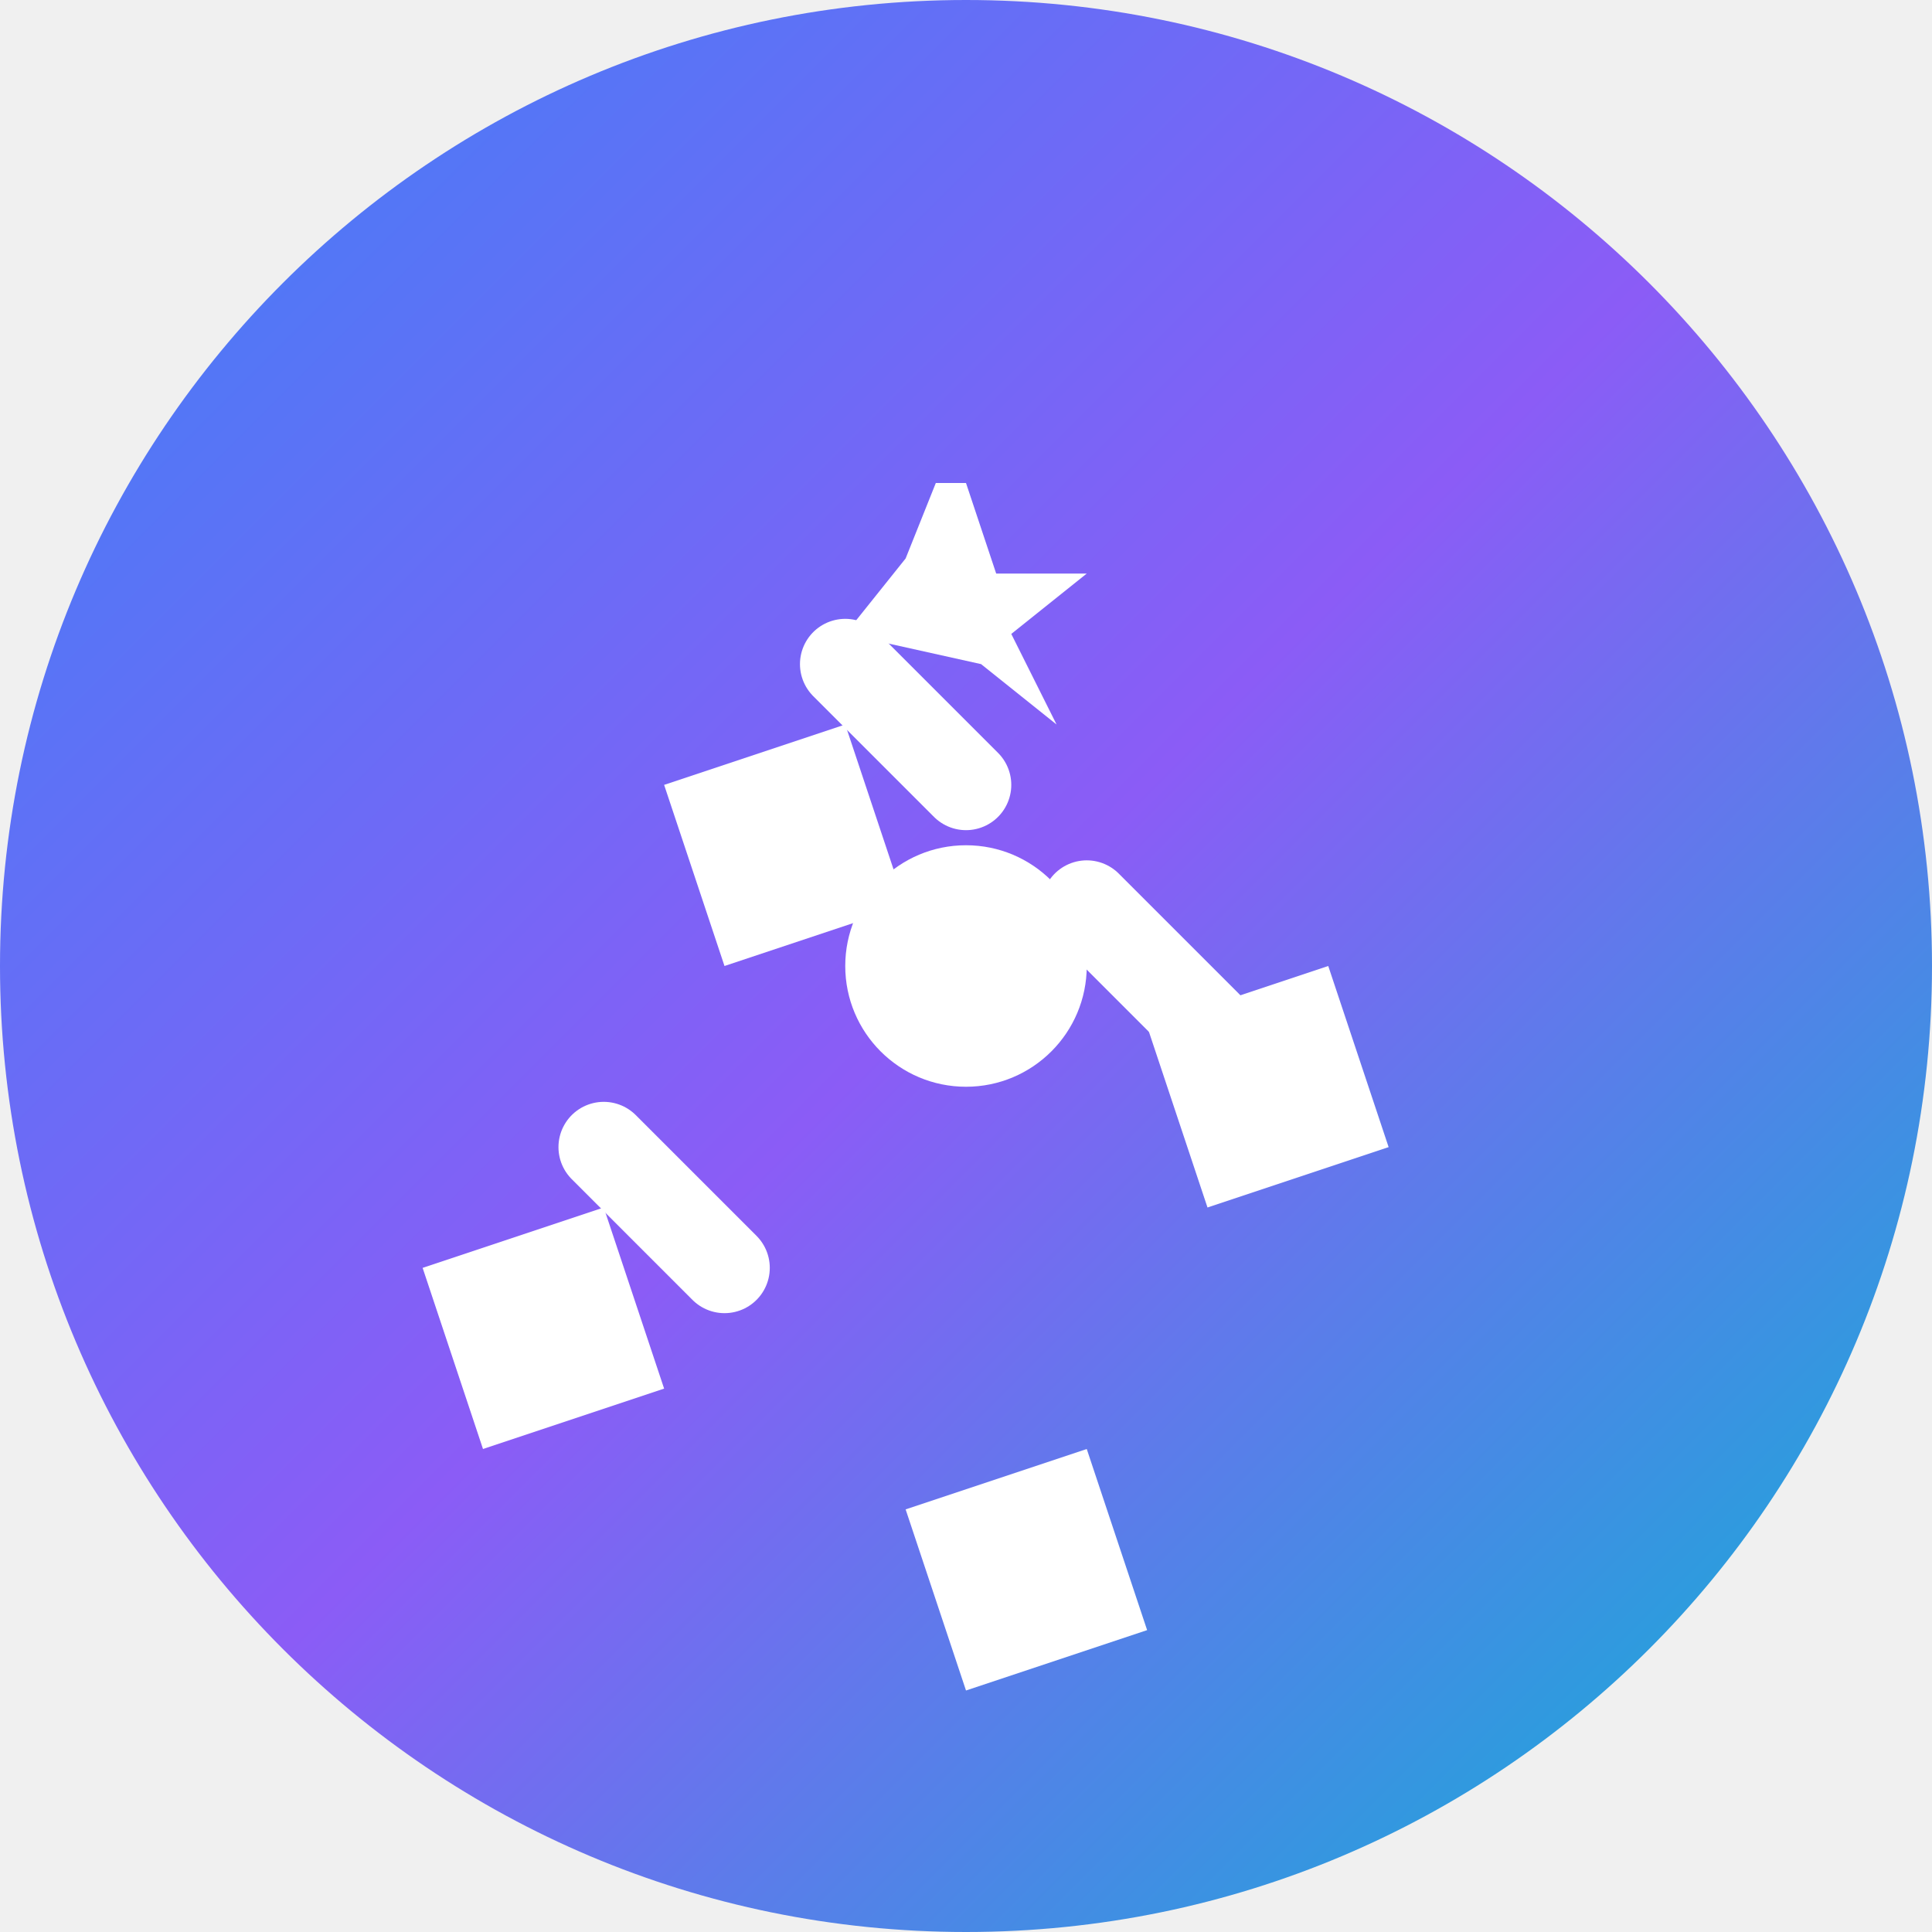
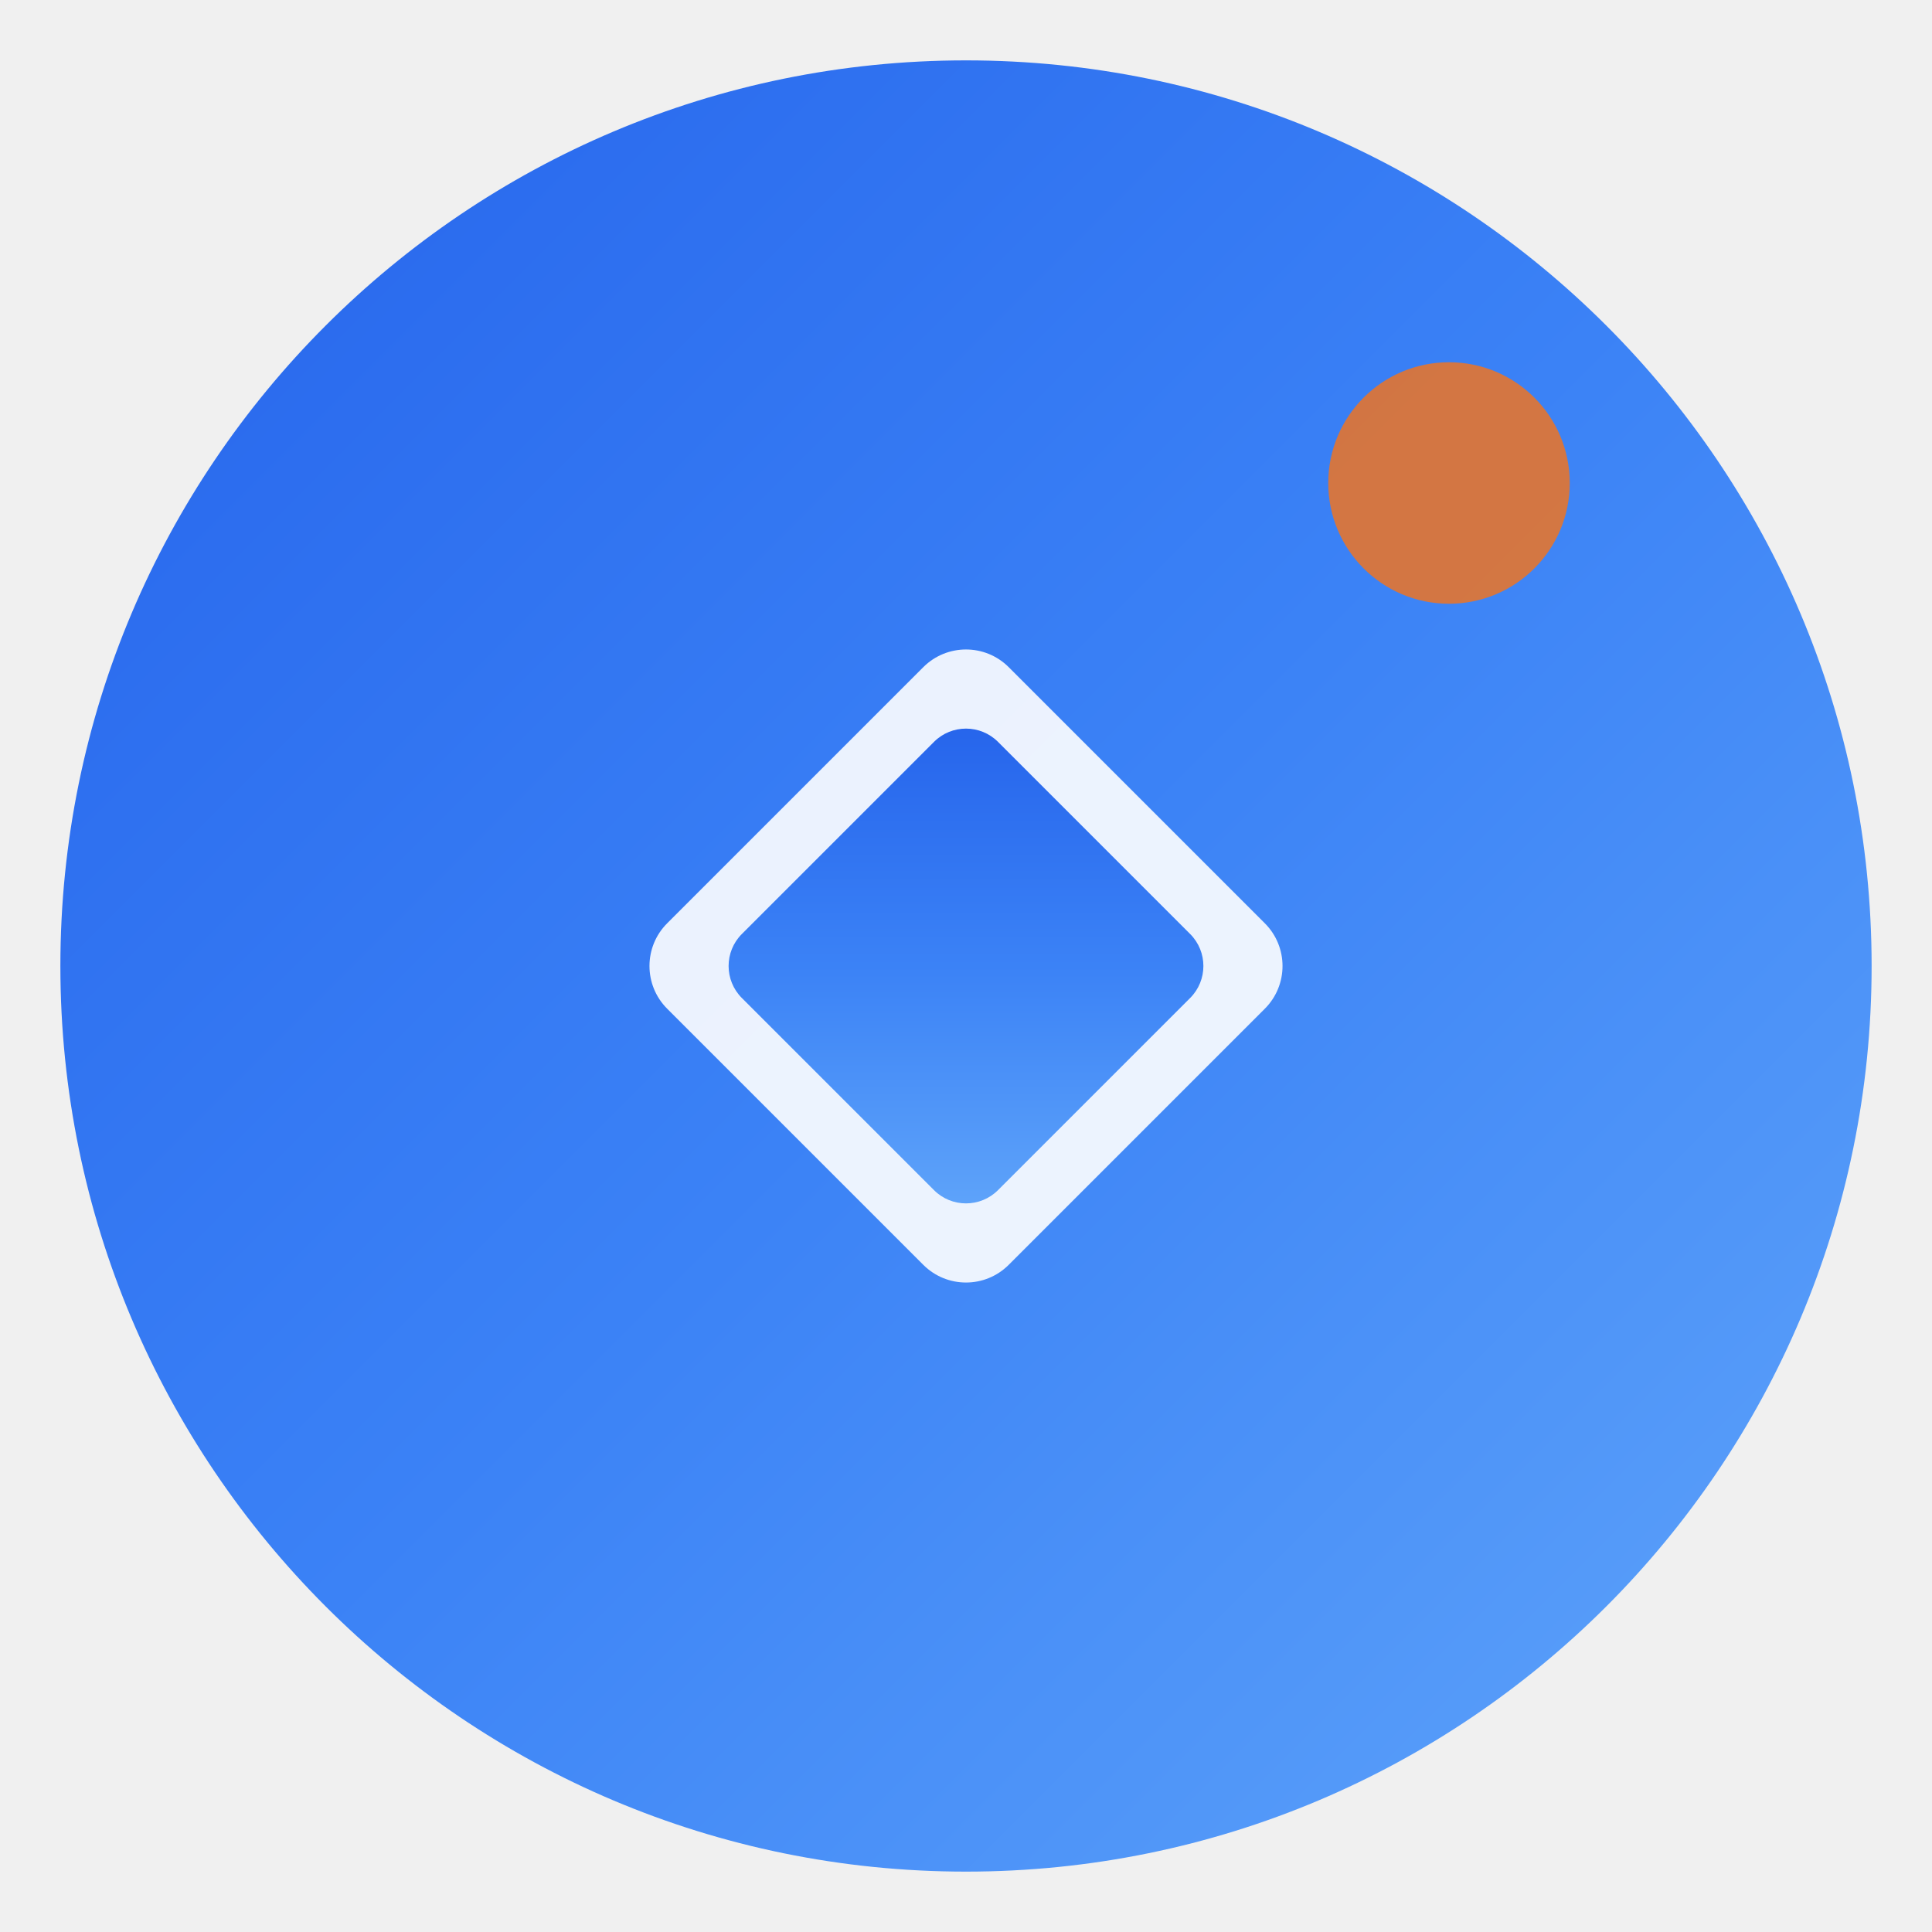
<svg xmlns="http://www.w3.org/2000/svg" width="32" height="32" viewBox="0 0 32 32" fill="none">
-   <circle cx="16" cy="16" r="16" fill="url(#gradient)" />
-   <path d="M12 8l-1 3 3 1-3 1 1 3 3-1-1-3-3-1z" fill="white" />
-   <path d="M20 12l-1 3 3 1-3 1 1 3 3-1-1-3-3-1z" fill="white" />
-   <path d="M8 16l-1 3 3 1-3 1 1 3 3-1-1-3-3-1z" fill="white" />
-   <path d="M16 20l-1 3 3 1-3 1 1 3 3-1-1-3-3-1z" fill="white" />
-   <path d="M14 11l2 2M18 15l2 2M10 19l2 2" stroke="white" stroke-width="1.5" stroke-linecap="round" />
-   <circle cx="16" cy="16" r="2" fill="white" />
-   <path d="M16 8l0.5 1.5h1.5l-1.25 1L17.5 12l-1.25-1L14 10.5l1-1.25L15.5 8z" fill="white" />
  <defs>
-     <linearGradient id="gradient" x1="0%" y1="0%" x2="100%" y2="100%">
-       <stop offset="0%" style="stop-color:#3B82F6;stop-opacity:1" />
-       <stop offset="50%" style="stop-color:#8B5CF6;stop-opacity:1" />
-       <stop offset="100%" style="stop-color:#06B6D4;stop-opacity:1" />
+     <linearGradient id="faviconGradient" x1="0%" y1="0%" x2="100%" y2="100%">
+       <stop offset="0%" style="stop-color:#2563EB;stop-opacity:1" />
+       <stop offset="50%" style="stop-color:#3B82F6;stop-opacity:1" />
+       <stop offset="100%" style="stop-color:#60A5FA;stop-opacity:1" />
    </linearGradient>
  </defs>
+   <circle cx="16" cy="16" r="15" fill="url(#faviconGradient)" />
+   <g transform="translate(16, 16) rotate(45)">
+     <rect x="-4" y="-4" width="8" height="8" rx="1" fill="#FFFFFF" opacity="0.9" />
+     <rect x="-3" y="-3" width="6" height="6" rx="0.75" fill="url(#faviconGradient)" />
+   </g>
+   <circle cx="24" cy="8" r="2" fill="#F97316" opacity="0.8" />
</svg>
